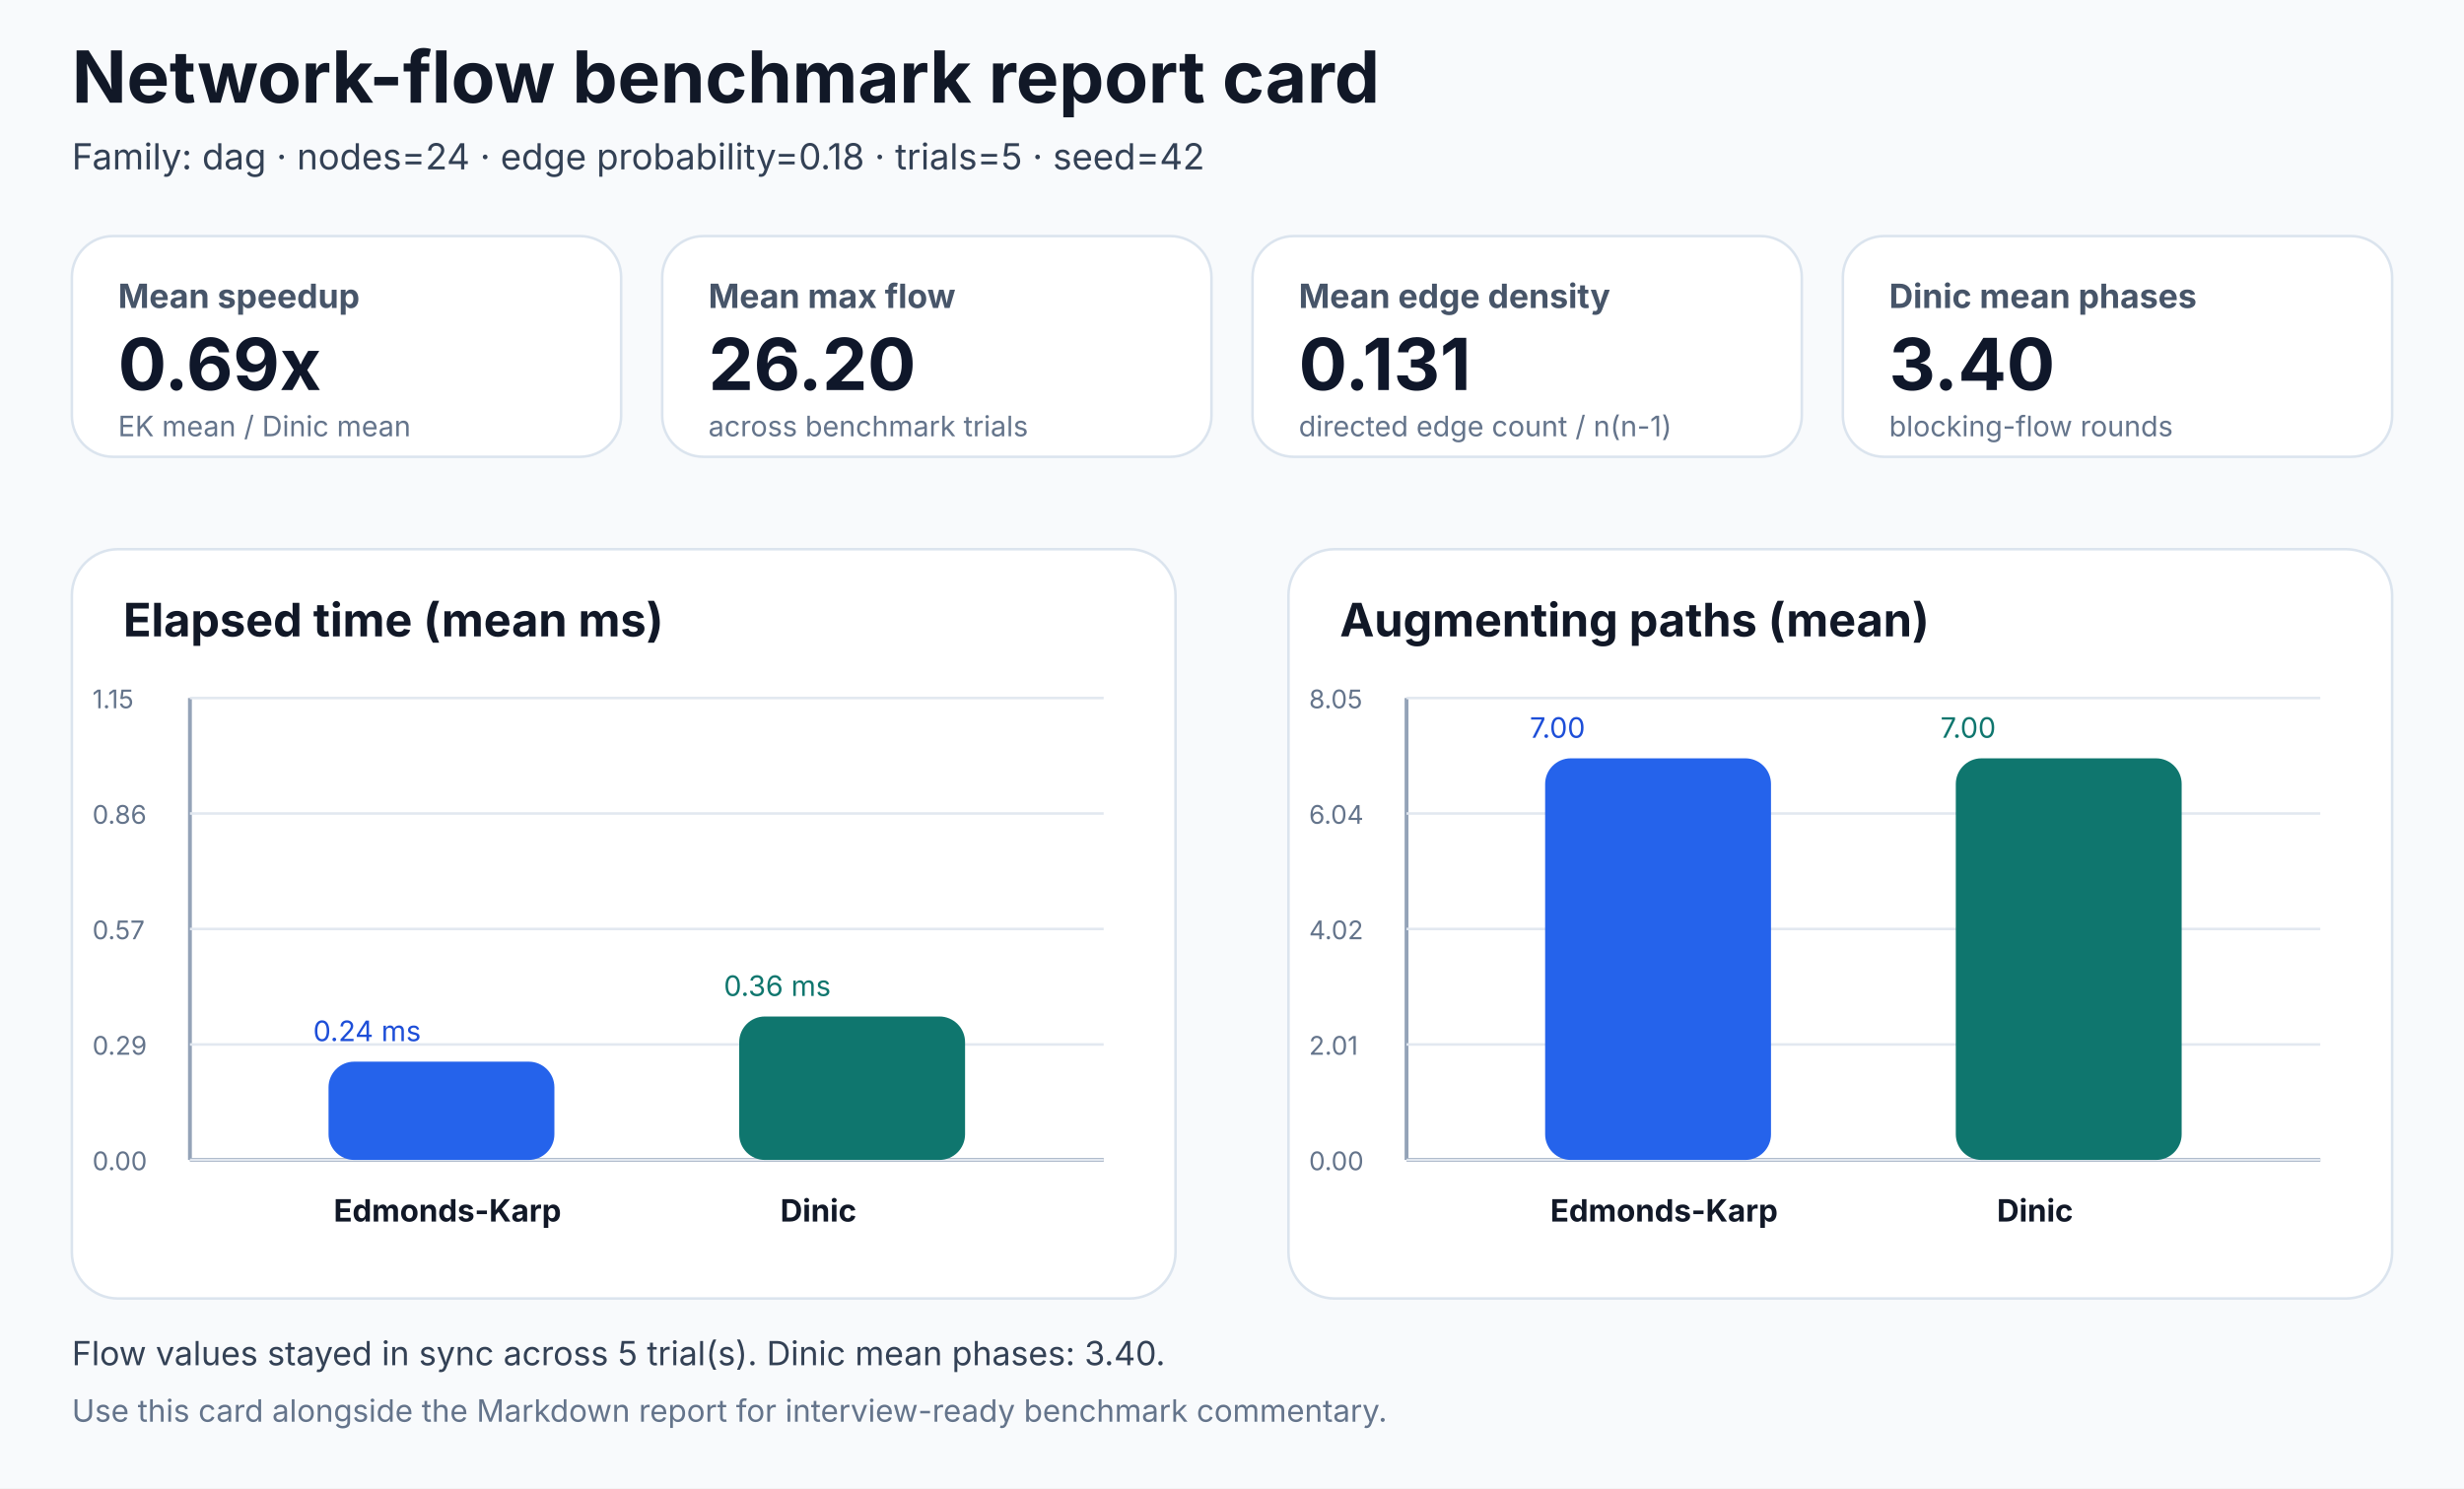
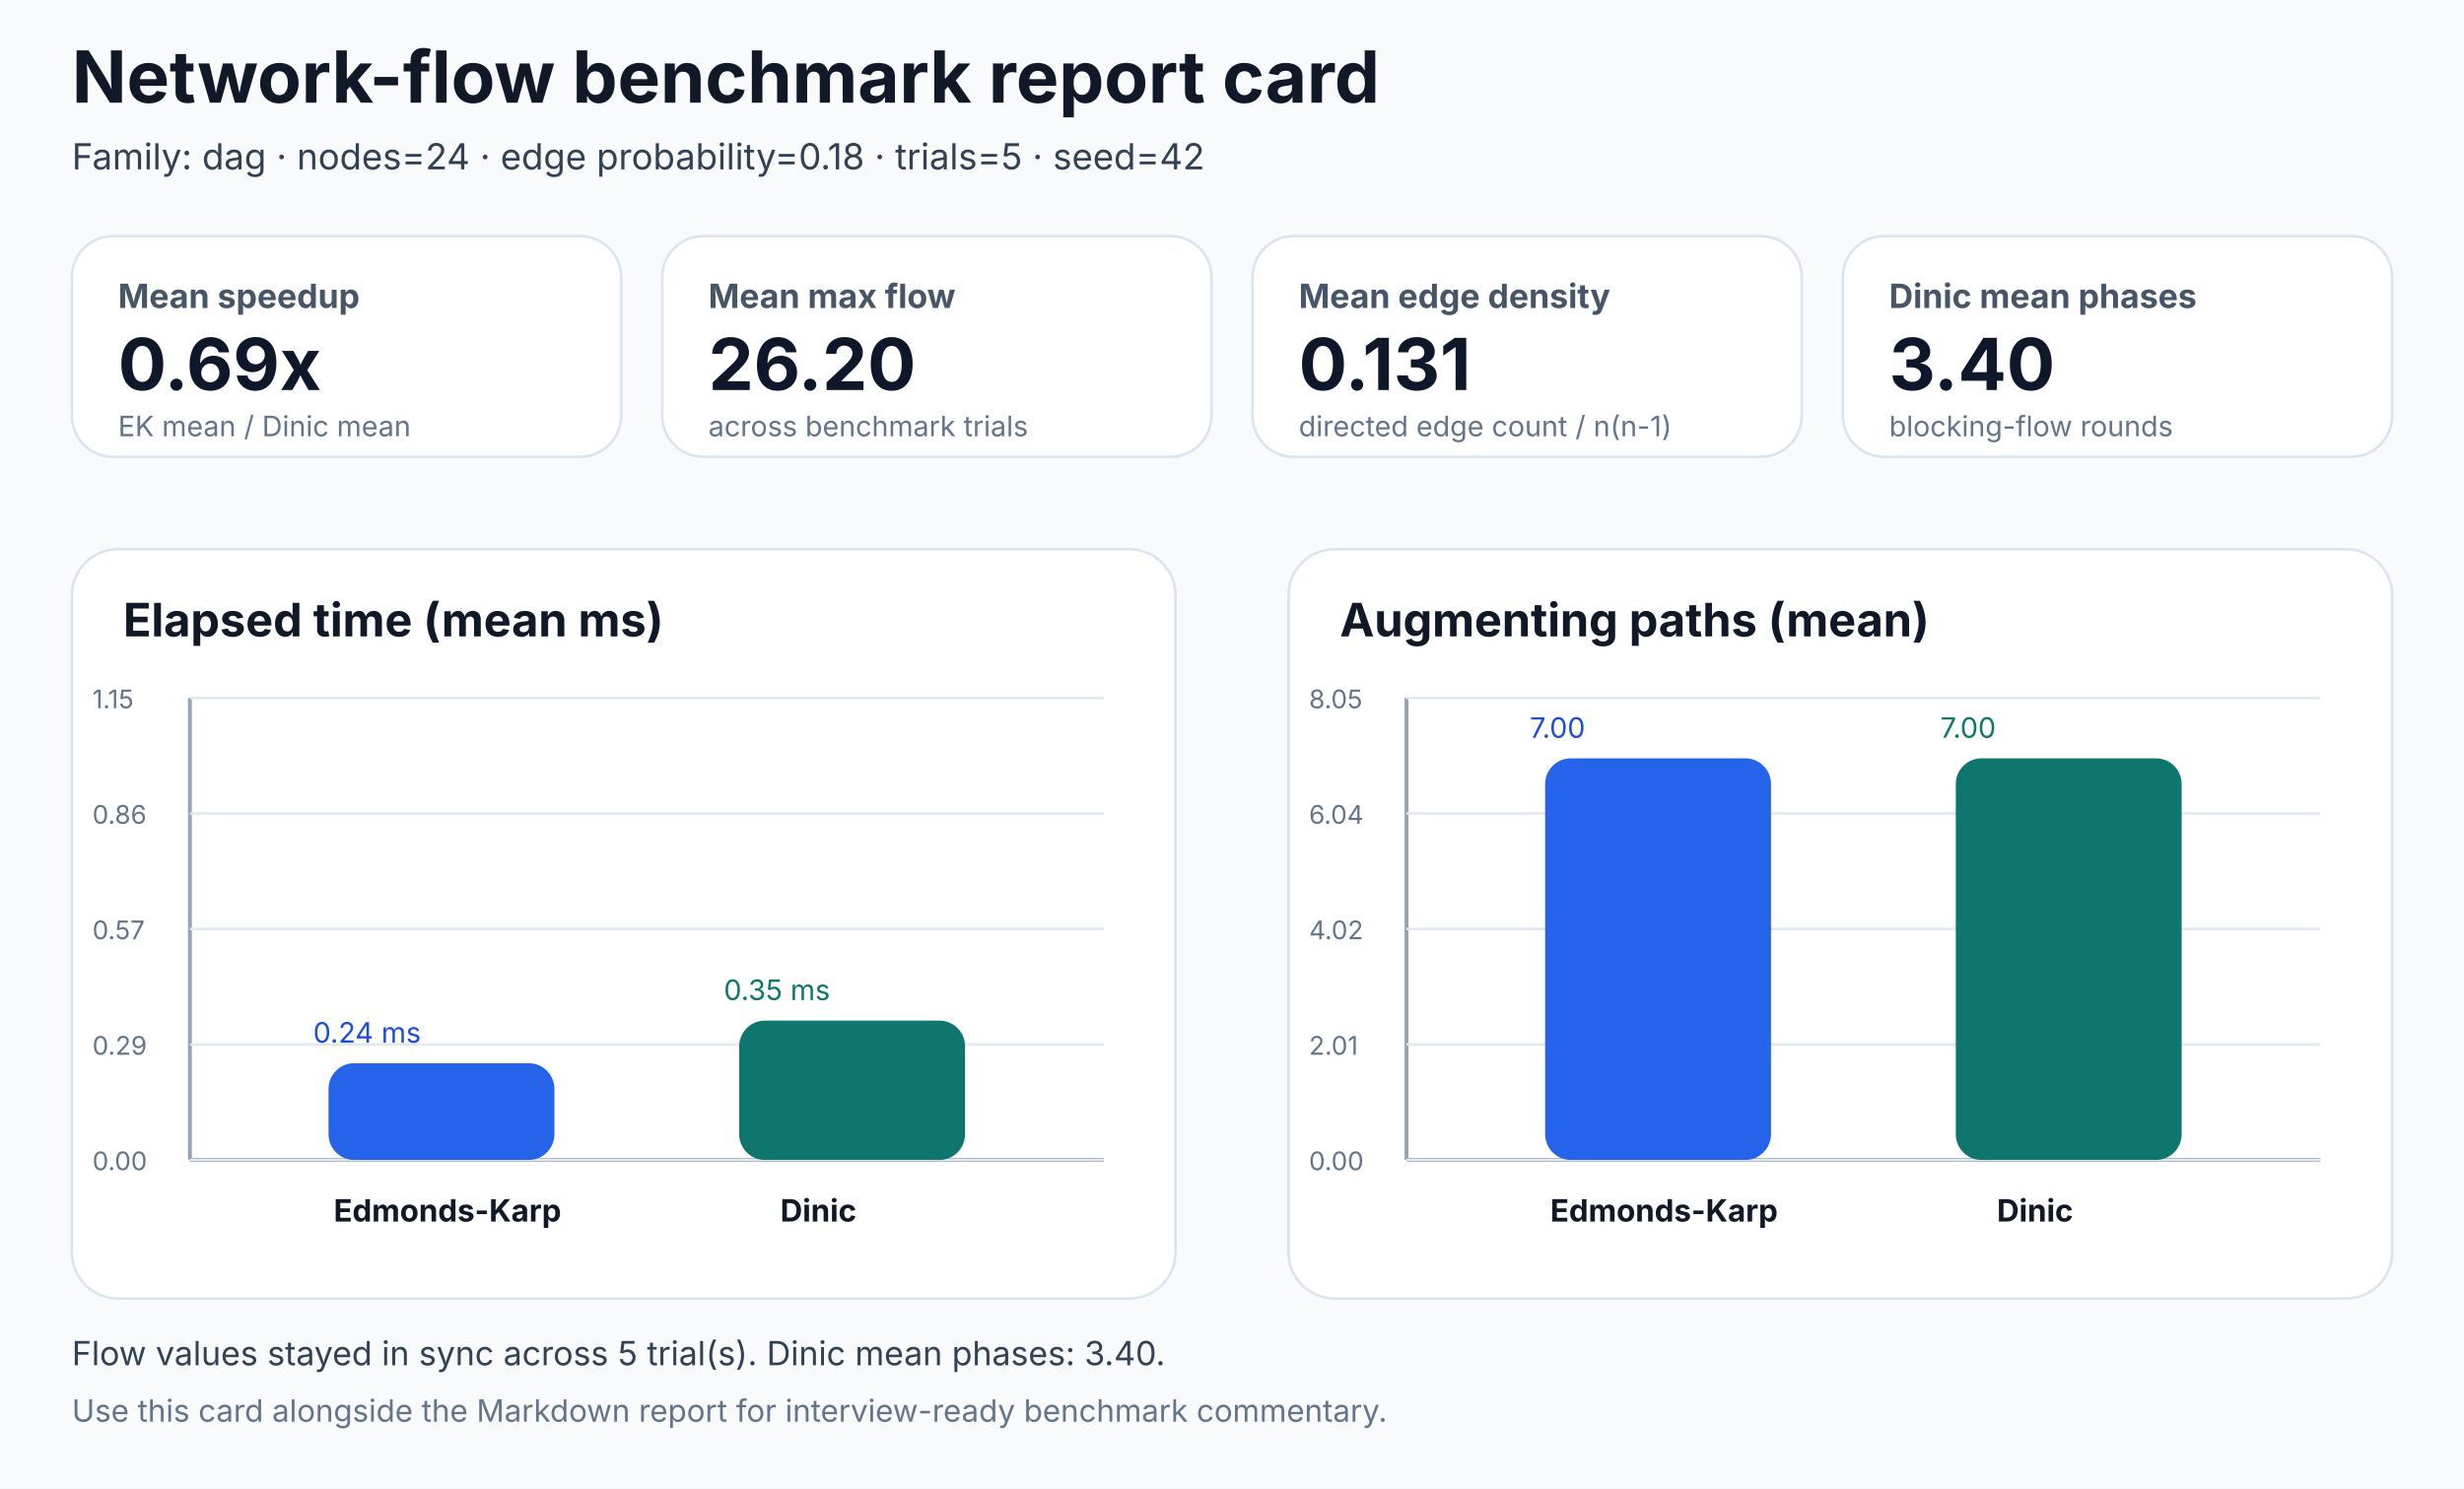
<svg xmlns="http://www.w3.org/2000/svg" width="960" height="580" viewBox="0 0 960 580" role="img" aria-labelledby="title desc">
  <rect x="0" y="0" width="960" height="580" fill="#f8fafc" />
  <text x="28.0" y="40.0" font-size="28" font-weight="700" fill="#111827" font-family="ui-sans-serif, system-ui, -apple-system, BlinkMacSystemFont, &quot;Segoe UI&quot;, sans-serif">Network-flow benchmark report card</text>
  <text x="28.0" y="66.0" font-size="14" font-weight="normal" fill="#334155" font-family="ui-sans-serif, system-ui, -apple-system, BlinkMacSystemFont, &quot;Segoe UI&quot;, sans-serif">Family: dag · nodes=24 · edge probability=0.18 · trials=5 · seed=42</text>
  <rect x="28" y="92" width="214" height="86" rx="16" fill="#ffffff" stroke="#dbe4ee" />
  <text x="46.0" y="120.0" font-size="13" font-weight="700" fill="#475569" font-family="ui-sans-serif, system-ui, -apple-system, BlinkMacSystemFont, &quot;Segoe UI&quot;, sans-serif">Mean speedup</text>
  <text x="46.0" y="152.0" font-size="28" font-weight="700" fill="#0f172a" font-family="ui-sans-serif, system-ui, -apple-system, BlinkMacSystemFont, &quot;Segoe UI&quot;, sans-serif">0.69x</text>
  <text x="46.0" y="170.0" font-size="11" font-weight="normal" fill="#64748b" font-family="ui-sans-serif, system-ui, -apple-system, BlinkMacSystemFont, &quot;Segoe UI&quot;, sans-serif">EK mean / Dinic mean</text>
  <rect x="258" y="92" width="214" height="86" rx="16" fill="#ffffff" stroke="#dbe4ee" />
  <text x="276.0" y="120.0" font-size="13" font-weight="700" fill="#475569" font-family="ui-sans-serif, system-ui, -apple-system, BlinkMacSystemFont, &quot;Segoe UI&quot;, sans-serif">Mean max flow</text>
  <text x="276.0" y="152.0" font-size="28" font-weight="700" fill="#0f172a" font-family="ui-sans-serif, system-ui, -apple-system, BlinkMacSystemFont, &quot;Segoe UI&quot;, sans-serif">26.20</text>
  <text x="276.0" y="170.0" font-size="11" font-weight="normal" fill="#64748b" font-family="ui-sans-serif, system-ui, -apple-system, BlinkMacSystemFont, &quot;Segoe UI&quot;, sans-serif">across benchmark trials</text>
  <rect x="488" y="92" width="214" height="86" rx="16" fill="#ffffff" stroke="#dbe4ee" />
  <text x="506.0" y="120.0" font-size="13" font-weight="700" fill="#475569" font-family="ui-sans-serif, system-ui, -apple-system, BlinkMacSystemFont, &quot;Segoe UI&quot;, sans-serif">Mean edge density</text>
  <text x="506.0" y="152.0" font-size="28" font-weight="700" fill="#0f172a" font-family="ui-sans-serif, system-ui, -apple-system, BlinkMacSystemFont, &quot;Segoe UI&quot;, sans-serif">0.131</text>
  <text x="506.0" y="170.0" font-size="11" font-weight="normal" fill="#64748b" font-family="ui-sans-serif, system-ui, -apple-system, BlinkMacSystemFont, &quot;Segoe UI&quot;, sans-serif">directed edge count / n(n-1)</text>
  <rect x="718" y="92" width="214" height="86" rx="16" fill="#ffffff" stroke="#dbe4ee" />
  <text x="736.0" y="120.0" font-size="13" font-weight="700" fill="#475569" font-family="ui-sans-serif, system-ui, -apple-system, BlinkMacSystemFont, &quot;Segoe UI&quot;, sans-serif">Dinic mean phases</text>
  <text x="736.0" y="152.0" font-size="28" font-weight="700" fill="#0f172a" font-family="ui-sans-serif, system-ui, -apple-system, BlinkMacSystemFont, &quot;Segoe UI&quot;, sans-serif">3.40</text>
  <text x="736.0" y="170.0" font-size="11" font-weight="normal" fill="#64748b" font-family="ui-sans-serif, system-ui, -apple-system, BlinkMacSystemFont, &quot;Segoe UI&quot;, sans-serif">blocking-flow rounds</text>
  <rect x="28" y="214" width="430" height="292" rx="18" fill="#ffffff" stroke="#dbe4ee" />
  <text x="48.0" y="248.0" font-size="18" font-weight="700" fill="#111827" font-family="ui-sans-serif, system-ui, -apple-system, BlinkMacSystemFont, &quot;Segoe UI&quot;, sans-serif">Elapsed time (mean ms)</text>
  <line x1="74" y1="272" x2="74" y2="452" stroke="#94a3b8" stroke-width="1.5" />
  <line x1="74" y1="452" x2="430" y2="452" stroke="#94a3b8" stroke-width="1.5" />
  <line x1="74" y1="452.0" x2="430" y2="452.0" stroke="#e2e8f0" stroke-width="1" />
  <text x="36.0" y="456.0" font-size="10" font-weight="normal" fill="#64748b" font-family="ui-sans-serif, system-ui, -apple-system, BlinkMacSystemFont, &quot;Segoe UI&quot;, sans-serif">0.00</text>
  <line x1="74" y1="407.0" x2="430" y2="407.0" stroke="#e2e8f0" stroke-width="1" />
  <text x="36.0" y="411.0" font-size="10" font-weight="normal" fill="#64748b" font-family="ui-sans-serif, system-ui, -apple-system, BlinkMacSystemFont, &quot;Segoe UI&quot;, sans-serif">0.29</text>
  <line x1="74" y1="362.0" x2="430" y2="362.0" stroke="#e2e8f0" stroke-width="1" />
  <text x="36.0" y="366.0" font-size="10" font-weight="normal" fill="#64748b" font-family="ui-sans-serif, system-ui, -apple-system, BlinkMacSystemFont, &quot;Segoe UI&quot;, sans-serif">0.57</text>
  <line x1="74" y1="317.0" x2="430" y2="317.0" stroke="#e2e8f0" stroke-width="1" />
  <text x="36.0" y="321.0" font-size="10" font-weight="normal" fill="#64748b" font-family="ui-sans-serif, system-ui, -apple-system, BlinkMacSystemFont, &quot;Segoe UI&quot;, sans-serif">0.86</text>
  <line x1="74" y1="272.0" x2="430" y2="272.0" stroke="#e2e8f0" stroke-width="1" />
  <text x="36.0" y="276.0" font-size="10" font-weight="normal" fill="#64748b" font-family="ui-sans-serif, system-ui, -apple-system, BlinkMacSystemFont, &quot;Segoe UI&quot;, sans-serif">1.15</text>
-   <rect x="128" y="413.7" width="88" height="38.3" rx="10" fill="#2563eb" />
-   <rect x="288" y="396.1" width="88" height="55.9" rx="10" fill="#0f766e" />
-   <text x="122.0" y="405.7" font-size="11" font-weight="normal" fill="#1d4ed8" font-family="ui-sans-serif, system-ui, -apple-system, BlinkMacSystemFont, &quot;Segoe UI&quot;, sans-serif">0.24 ms</text>
-   <text x="282.0" y="388.1" font-size="11" font-weight="normal" fill="#0f766e" font-family="ui-sans-serif, system-ui, -apple-system, BlinkMacSystemFont, &quot;Segoe UI&quot;, sans-serif">0.36 ms</text>
+   <rect x="128" y="414.3" width="88" height="37.7" rx="10" fill="#2563eb" />
+   <rect x="288" y="397.7" width="88" height="54.3" rx="10" fill="#0f766e" />
+   <text x="122.0" y="406.3" font-size="11" font-weight="normal" fill="#1d4ed8" font-family="ui-sans-serif, system-ui, -apple-system, BlinkMacSystemFont, &quot;Segoe UI&quot;, sans-serif">0.24 ms</text>
+   <text x="282.0" y="389.7" font-size="11" font-weight="normal" fill="#0f766e" font-family="ui-sans-serif, system-ui, -apple-system, BlinkMacSystemFont, &quot;Segoe UI&quot;, sans-serif">0.35 ms</text>
  <text x="130.0" y="476.0" font-size="12" font-weight="700" fill="#111827" font-family="ui-sans-serif, system-ui, -apple-system, BlinkMacSystemFont, &quot;Segoe UI&quot;, sans-serif">Edmonds-Karp</text>
  <text x="304.0" y="476.0" font-size="12" font-weight="700" fill="#111827" font-family="ui-sans-serif, system-ui, -apple-system, BlinkMacSystemFont, &quot;Segoe UI&quot;, sans-serif">Dinic</text>
  <rect x="502" y="214" width="430" height="292" rx="18" fill="#ffffff" stroke="#dbe4ee" />
  <text x="522.0" y="248.0" font-size="18" font-weight="700" fill="#111827" font-family="ui-sans-serif, system-ui, -apple-system, BlinkMacSystemFont, &quot;Segoe UI&quot;, sans-serif">Augmenting paths (mean)</text>
  <line x1="548" y1="272" x2="548" y2="452" stroke="#94a3b8" stroke-width="1.5" />
  <line x1="548" y1="452" x2="904" y2="452" stroke="#94a3b8" stroke-width="1.5" />
  <line x1="548" y1="452.0" x2="904" y2="452.0" stroke="#e2e8f0" stroke-width="1" />
  <text x="510.0" y="456.0" font-size="10" font-weight="normal" fill="#64748b" font-family="ui-sans-serif, system-ui, -apple-system, BlinkMacSystemFont, &quot;Segoe UI&quot;, sans-serif">0.00</text>
  <line x1="548" y1="407.0" x2="904" y2="407.0" stroke="#e2e8f0" stroke-width="1" />
  <text x="510.0" y="411.0" font-size="10" font-weight="normal" fill="#64748b" font-family="ui-sans-serif, system-ui, -apple-system, BlinkMacSystemFont, &quot;Segoe UI&quot;, sans-serif">2.01</text>
  <line x1="548" y1="362.0" x2="904" y2="362.0" stroke="#e2e8f0" stroke-width="1" />
  <text x="510.0" y="366.0" font-size="10" font-weight="normal" fill="#64748b" font-family="ui-sans-serif, system-ui, -apple-system, BlinkMacSystemFont, &quot;Segoe UI&quot;, sans-serif">4.02</text>
  <line x1="548" y1="317.0" x2="904" y2="317.0" stroke="#e2e8f0" stroke-width="1" />
  <text x="510.0" y="321.0" font-size="10" font-weight="normal" fill="#64748b" font-family="ui-sans-serif, system-ui, -apple-system, BlinkMacSystemFont, &quot;Segoe UI&quot;, sans-serif">6.04</text>
  <line x1="548" y1="272.0" x2="904" y2="272.0" stroke="#e2e8f0" stroke-width="1" />
  <text x="510.0" y="276.0" font-size="10" font-weight="normal" fill="#64748b" font-family="ui-sans-serif, system-ui, -apple-system, BlinkMacSystemFont, &quot;Segoe UI&quot;, sans-serif">8.05</text>
  <rect x="602" y="295.5" width="88" height="156.5" rx="10" fill="#2563eb" />
  <rect x="762" y="295.5" width="88" height="156.5" rx="10" fill="#0f766e" />
  <text x="596.0" y="287.5" font-size="11" font-weight="normal" fill="#1d4ed8" font-family="ui-sans-serif, system-ui, -apple-system, BlinkMacSystemFont, &quot;Segoe UI&quot;, sans-serif">7.00</text>
  <text x="756.0" y="287.5" font-size="11" font-weight="normal" fill="#0f766e" font-family="ui-sans-serif, system-ui, -apple-system, BlinkMacSystemFont, &quot;Segoe UI&quot;, sans-serif">7.00</text>
  <text x="604.0" y="476.0" font-size="12" font-weight="700" fill="#111827" font-family="ui-sans-serif, system-ui, -apple-system, BlinkMacSystemFont, &quot;Segoe UI&quot;, sans-serif">Edmonds-Karp</text>
  <text x="778.0" y="476.0" font-size="12" font-weight="700" fill="#111827" font-family="ui-sans-serif, system-ui, -apple-system, BlinkMacSystemFont, &quot;Segoe UI&quot;, sans-serif">Dinic</text>
  <text x="28.0" y="532.0" font-size="13" font-weight="normal" fill="#334155" font-family="ui-sans-serif, system-ui, -apple-system, BlinkMacSystemFont, &quot;Segoe UI&quot;, sans-serif">Flow values stayed in sync across 5 trial(s). Dinic mean phases: 3.40.</text>
  <text x="28.0" y="554.0" font-size="12" font-weight="normal" fill="#64748b" font-family="ui-sans-serif, system-ui, -apple-system, BlinkMacSystemFont, &quot;Segoe UI&quot;, sans-serif">Use this card alongside the Markdown report for interview-ready benchmark commentary.</text>
</svg>
